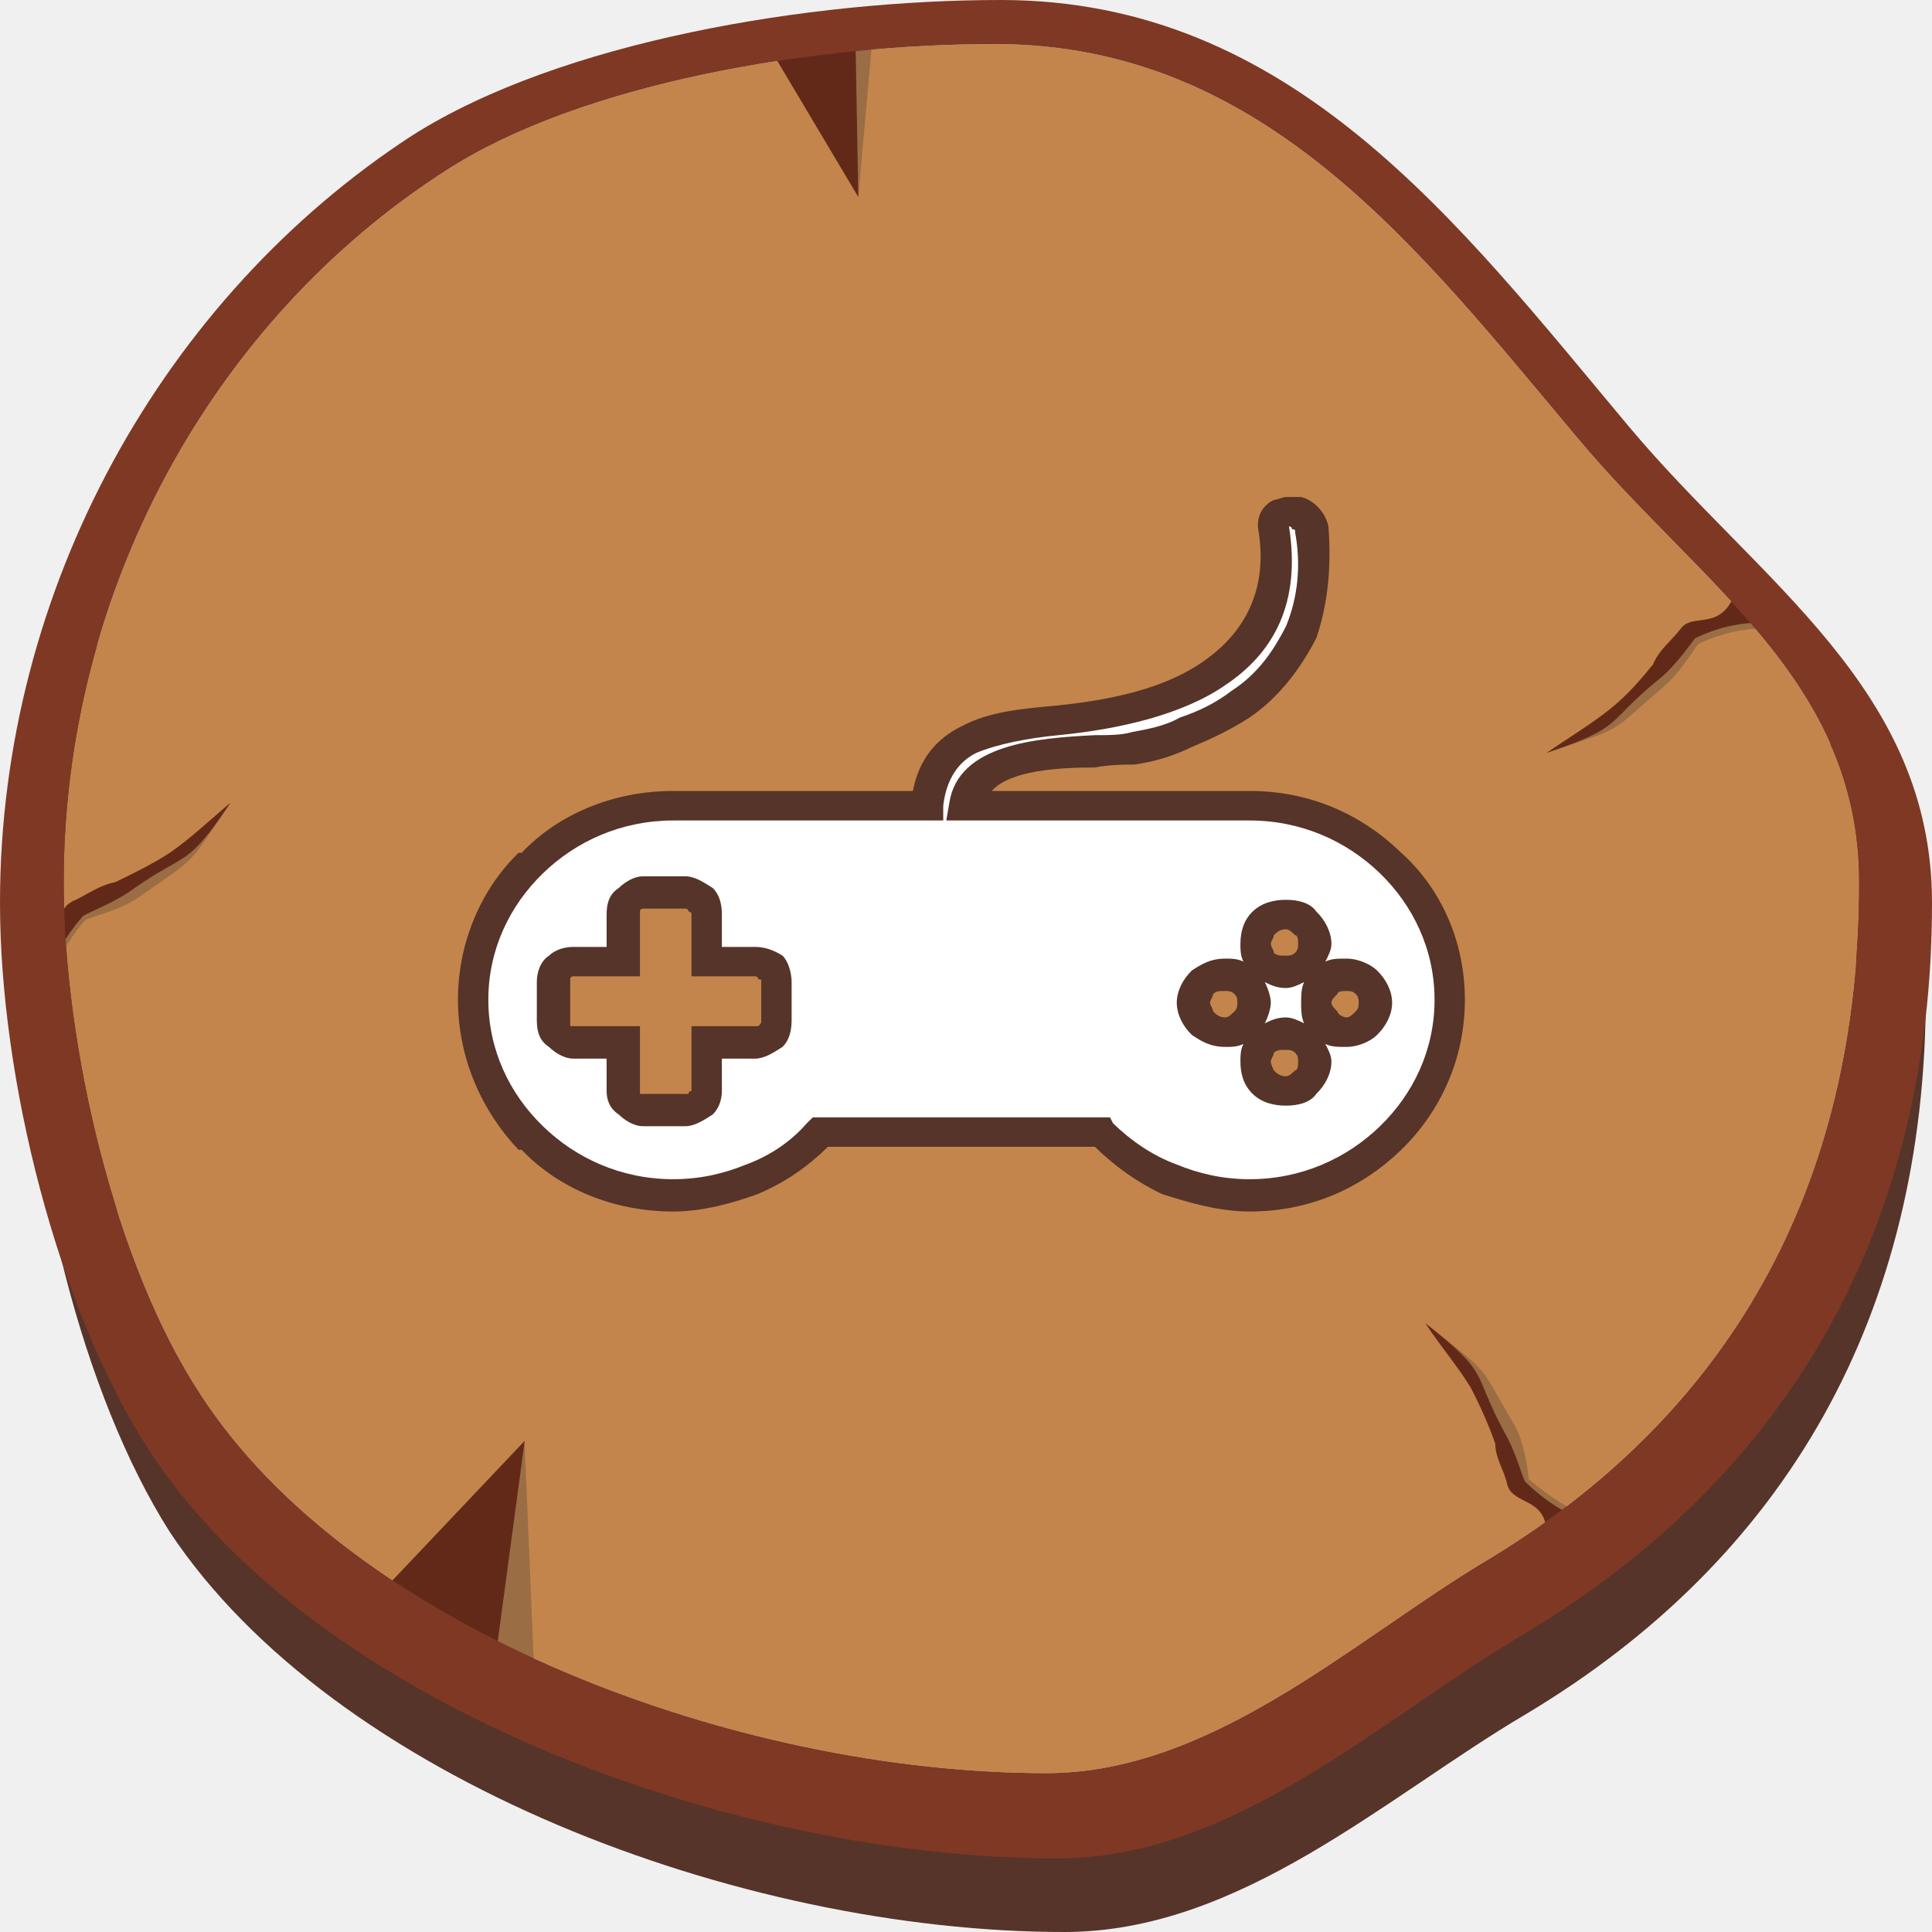
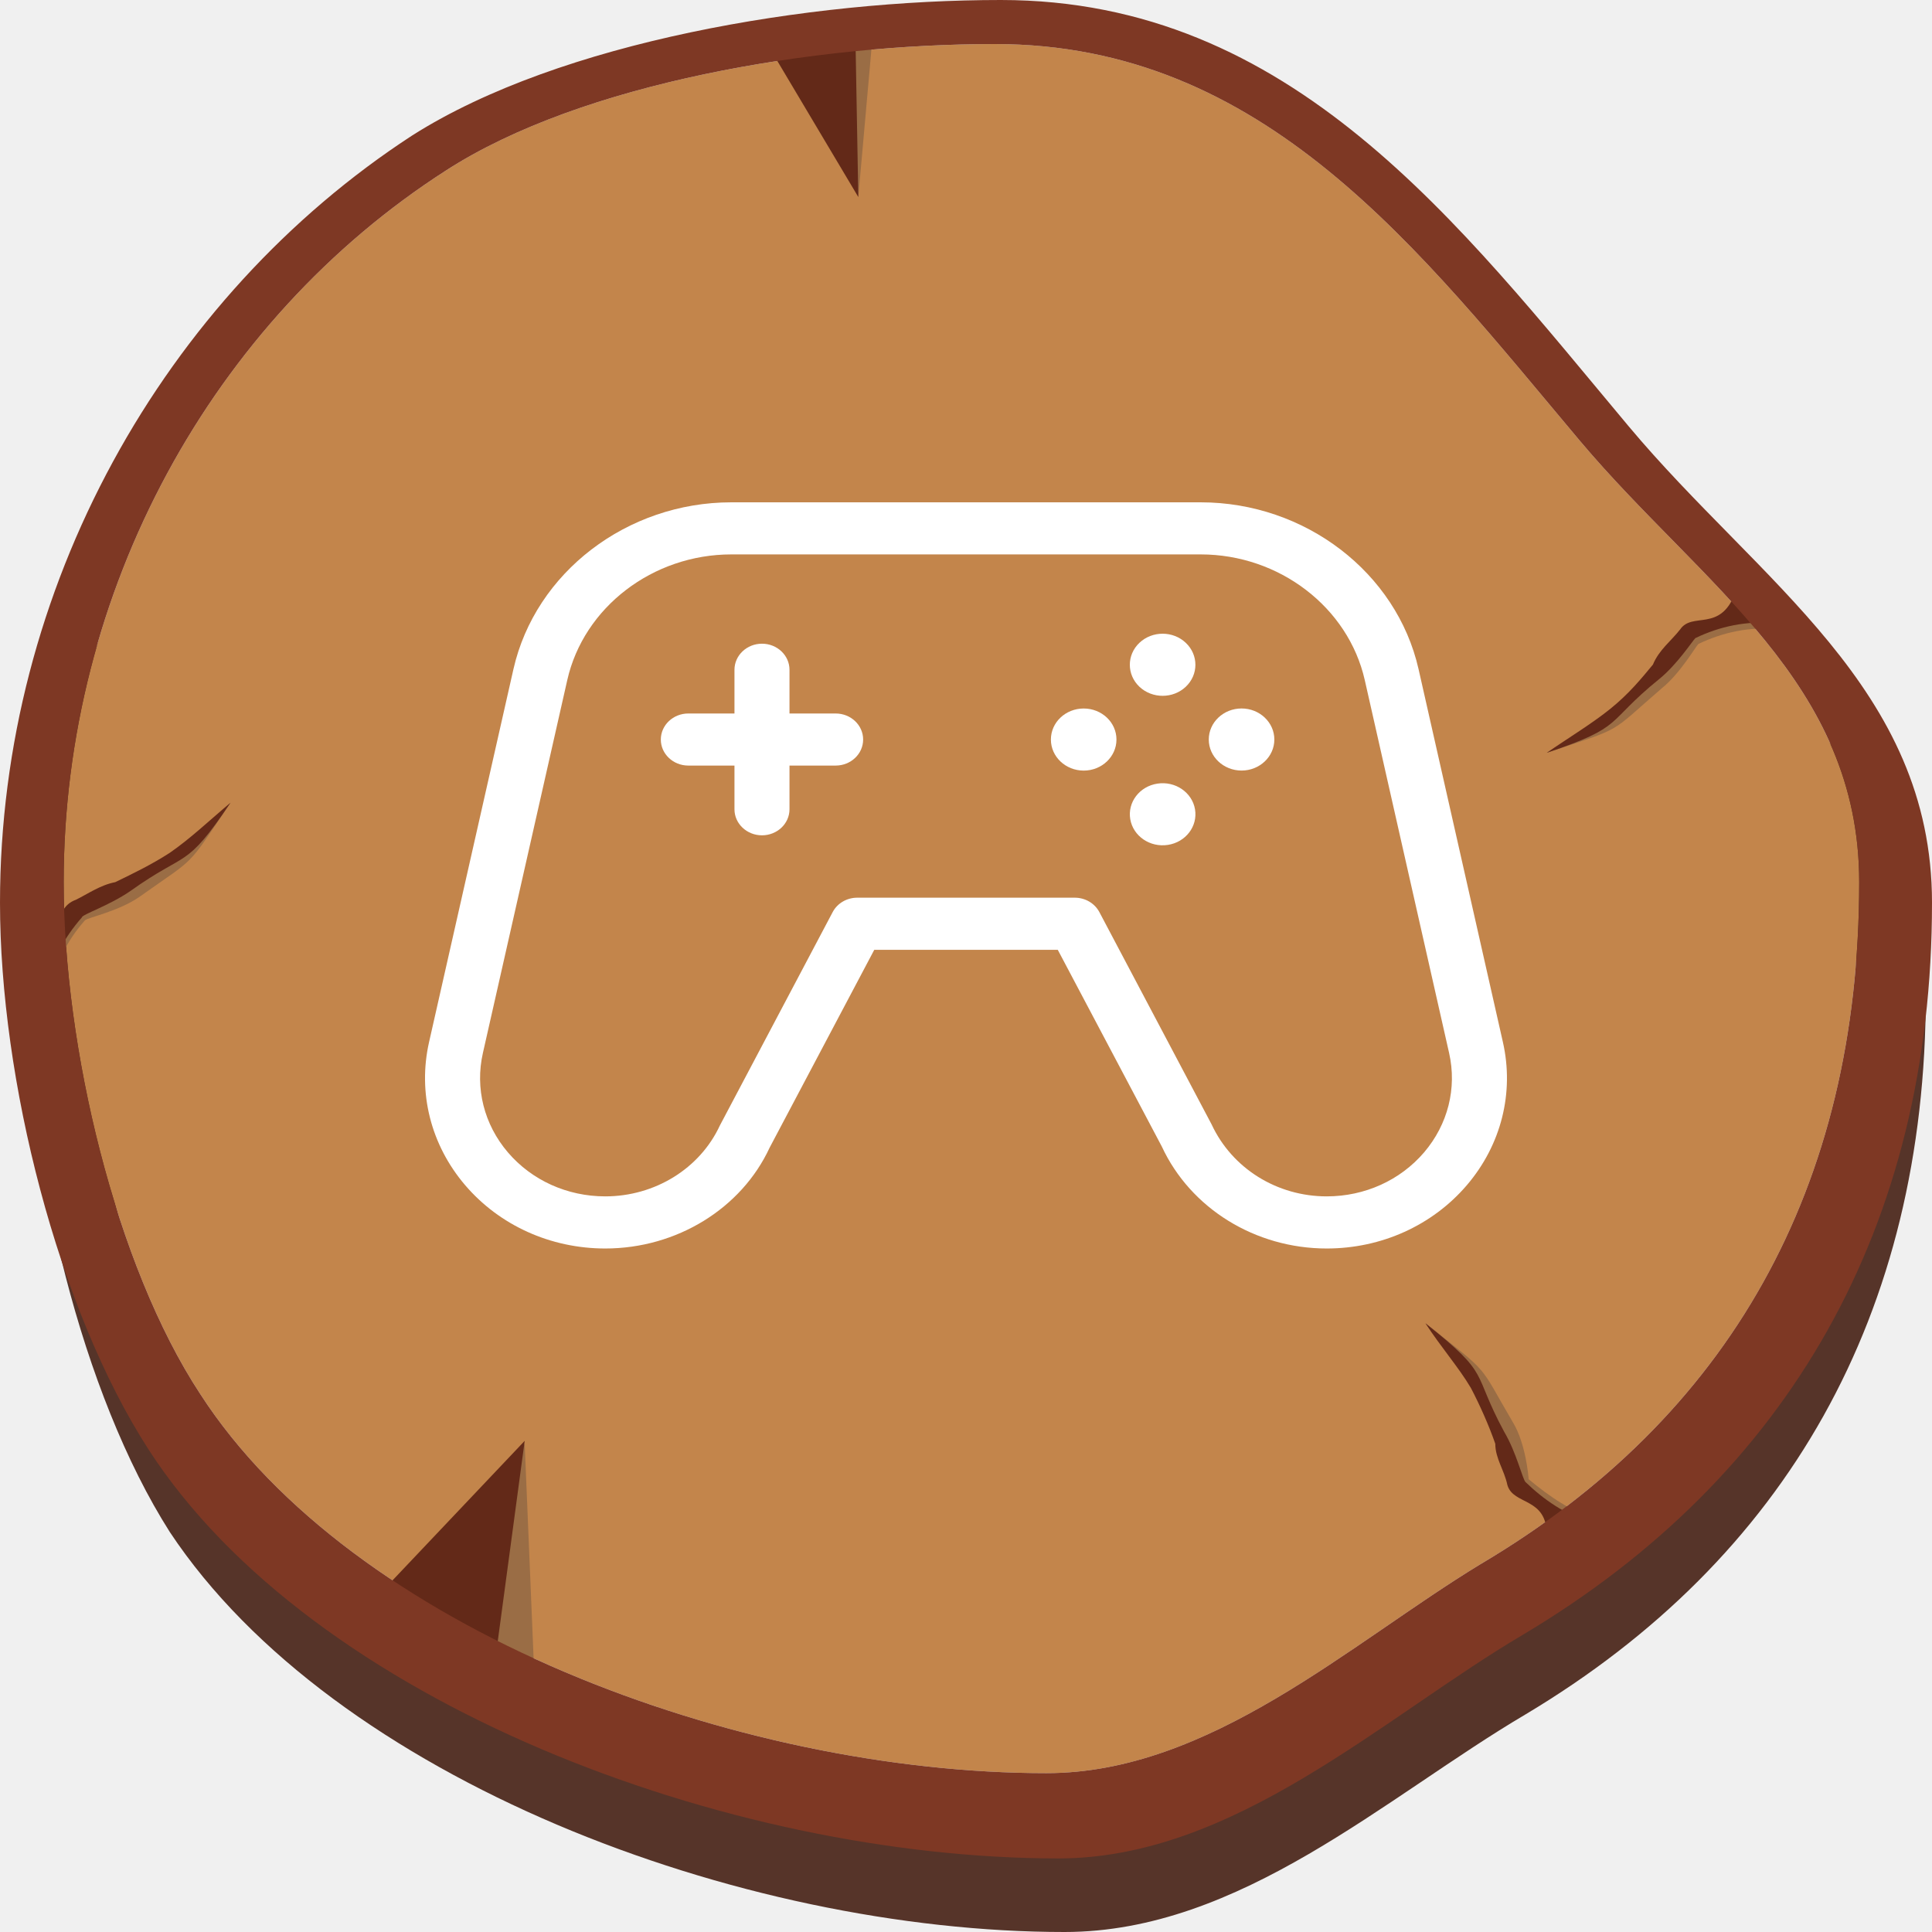
<svg xmlns="http://www.w3.org/2000/svg" width="50" height="50" viewBox="0 0 50 50" fill="none">
  <path fill-rule="evenodd" clip-rule="evenodd" d="M25.98 3.88C32.889 3.88 36.813 9.131 40.893 13.926C43.954 17.655 48.037 20.091 48.037 25.19C48.037 32.953 44.741 38.812 38.384 42.618C35.006 44.597 31.553 47.869 27.316 47.869C19.465 47.869 9.656 44.217 5.73 38.204C3.61 34.93 2.275 29.451 2.275 25.19C2.275 17.807 6.122 10.883 12.009 7.079C15.542 4.795 21.507 3.88 25.98 3.88ZM26.136 2.74C33.594 2.74 37.831 8.37 42.151 13.623C45.446 17.503 49.84 20.242 49.84 25.723C49.84 34.017 46.23 40.334 39.481 44.368C35.871 46.498 32.102 50 27.551 50C19.152 50 8.634 46.042 4.395 39.649C2.119 36.073 0.706 30.213 0.706 25.723C0.706 17.731 4.788 10.35 11.224 6.24C14.913 3.804 21.351 2.74 26.136 2.74Z" fill="#563429" />
  <path fill-rule="evenodd" clip-rule="evenodd" d="M25.744 1.14C32.733 1.14 36.734 6.468 40.893 11.415C44.035 15.143 48.116 17.655 48.116 22.83C48.116 30.746 44.741 36.681 38.306 40.486C34.928 42.541 31.317 45.889 27.081 45.889C19.074 45.889 9.105 42.161 5.18 36.073C2.983 32.726 1.648 27.094 1.648 22.83C1.648 15.295 5.495 8.295 11.538 4.415C15.07 2.131 21.113 1.14 25.744 1.14Z" fill="#C3854B" />
  <path fill-rule="evenodd" clip-rule="evenodd" d="M40.031 19.482C40.58 19.102 41.288 18.874 41.837 18.417C42.229 18.111 42.542 17.655 42.856 17.274C43.013 16.971 43.327 16.743 43.562 16.439C43.876 15.982 44.584 16.514 44.976 15.526C45.368 15.755 45.682 15.982 45.995 16.287C45.29 16.21 44.584 16.363 43.954 16.666C43.876 16.743 43.484 17.427 43.013 17.807C41.601 19.026 42.072 18.798 40.031 19.482Z" fill="#9A6D45" />
  <path fill-rule="evenodd" clip-rule="evenodd" d="M40.031 19.482C40.58 19.102 41.209 18.722 41.679 18.341C42.151 17.959 42.464 17.579 42.778 17.199C42.934 16.819 43.248 16.59 43.484 16.287C43.797 15.83 44.506 16.363 44.898 15.371C45.212 15.679 45.604 15.906 45.917 16.134C45.212 16.058 44.506 16.21 43.876 16.514C43.797 16.59 43.405 17.199 42.934 17.579C41.523 18.722 42.072 18.798 40.031 19.482Z" fill="#632918" />
  <path fill-rule="evenodd" clip-rule="evenodd" d="M5.965 20.775C5.416 21.234 5.023 21.842 4.474 22.222C4.003 22.526 3.532 22.755 3.061 22.982C2.669 23.059 2.355 23.287 2.04 23.439C1.491 23.59 1.883 24.43 0.786 24.582C0.942 24.963 1.099 25.342 1.334 25.647C1.413 24.963 1.727 24.354 2.197 23.819C2.275 23.743 3.061 23.59 3.61 23.21C5.102 22.146 4.788 22.526 5.965 20.775Z" fill="#9A6D45" />
  <path fill-rule="evenodd" clip-rule="evenodd" d="M5.965 20.775C5.417 21.234 4.944 21.689 4.395 22.07C3.925 22.374 3.453 22.602 2.983 22.83C2.591 22.906 2.275 23.134 1.962 23.287C1.334 23.515 1.727 24.277 0.706 24.43C0.864 24.809 1.02 25.19 1.178 25.57C1.334 24.886 1.648 24.277 2.119 23.743C2.119 23.667 2.826 23.439 3.375 23.059C4.866 21.995 4.788 22.526 5.965 20.775Z" fill="#632918" />
  <path fill-rule="evenodd" clip-rule="evenodd" d="M13.579 37.365L13.813 42.997L11.146 41.553L13.579 37.365Z" fill="#9A6D45" />
  <path fill-rule="evenodd" clip-rule="evenodd" d="M13.579 37.289L12.873 42.541L10.047 41.017L13.579 37.289Z" fill="#632918" />
  <path fill-rule="evenodd" clip-rule="evenodd" d="M22.213 5.099L22.605 0.684L20.33 1.14L21.507 3.12L22.213 5.099Z" fill="#9A6D45" />
  <path fill-rule="evenodd" clip-rule="evenodd" d="M22.213 5.099L22.135 0.76L19.857 1.14L21.035 3.12L22.213 5.099Z" fill="#632918" />
  <path fill-rule="evenodd" clip-rule="evenodd" d="M36.891 34.246C37.283 34.854 37.911 35.234 38.227 35.845C38.462 36.301 38.619 36.834 38.854 37.289C38.854 37.67 39.09 37.974 39.168 38.356C39.325 38.889 40.109 38.661 40.187 39.649C40.58 39.573 40.971 39.421 41.367 39.345C40.658 39.117 40.109 38.736 39.56 38.281C39.56 38.204 39.481 37.365 39.168 36.834C38.227 35.234 38.619 35.617 36.891 34.246Z" fill="#9A6D45" />
  <path fill-rule="evenodd" clip-rule="evenodd" d="M36.891 34.246C37.283 34.854 37.753 35.389 38.067 35.921C38.306 36.378 38.54 36.909 38.698 37.365C38.698 37.746 38.932 38.049 39.011 38.433C39.168 38.965 40.031 38.736 40.031 39.726C40.423 39.649 40.815 39.497 41.209 39.421C40.501 39.193 39.953 38.812 39.481 38.356C39.403 38.281 39.247 37.595 38.932 37.062C38.067 35.464 38.619 35.617 36.891 34.246Z" fill="#632918" />
-   <path fill-rule="evenodd" clip-rule="evenodd" d="M25.744 1.14C32.733 1.14 36.734 6.468 40.893 11.415C44.035 15.143 48.116 17.655 48.116 22.83C48.116 30.746 44.741 36.681 38.306 40.486C34.928 42.541 31.317 45.889 27.08 45.889C19.074 45.889 9.105 42.161 5.18 36.073C2.983 32.726 1.648 27.094 1.648 22.83C1.648 15.295 5.495 8.295 11.538 4.415C15.07 2.131 21.113 1.14 25.744 1.14ZM25.902 3.84603e-05C33.438 3.84603e-05 37.753 5.783 42.151 11.034C45.526 15.067 50 17.807 50 23.363C50 31.733 46.309 38.204 39.403 42.313C35.793 44.444 31.945 48.096 27.394 48.096C18.838 48.096 8.084 44.065 3.847 37.517C1.491 33.866 0 27.93 0 23.363C0 15.219 4.239 7.686 10.675 3.501C14.521 1.064 20.957 3.84603e-05 25.902 3.84603e-05Z" fill="#7E3824" />
-   <path fill-rule="evenodd" clip-rule="evenodd" d="M34.849 26.71C34.378 26.71 34.066 26.331 34.066 25.95C34.066 25.57 34.378 25.19 34.849 25.19C35.241 25.19 35.636 25.57 35.636 25.95C35.636 26.331 35.241 26.71 34.849 26.71ZM33.281 25.19C32.811 25.19 32.497 24.809 32.497 24.43C32.497 23.973 32.811 23.667 33.281 23.667C33.673 23.667 33.986 23.973 33.986 24.43C33.986 24.809 33.673 25.19 33.281 25.19ZM33.281 28.234C32.811 28.234 32.497 27.93 32.497 27.473C32.497 27.094 32.811 26.71 33.281 26.71C33.673 26.71 33.986 27.094 33.986 27.473C33.986 27.93 33.673 28.234 33.281 28.234ZM31.71 26.71C31.239 26.71 30.926 26.331 30.926 25.95C30.926 25.57 31.239 25.19 31.71 25.19C32.102 25.19 32.419 25.57 32.419 25.95C32.419 26.331 32.102 26.71 31.71 26.71ZM20.094 26.407C20.094 26.71 19.857 26.941 19.544 26.941H18.288V28.234C18.288 28.462 18.052 28.766 17.739 28.766H16.64C16.404 28.766 16.091 28.462 16.091 28.234V26.941H14.835C14.521 26.941 14.286 26.71 14.286 26.407V25.417C14.286 25.114 14.521 24.886 14.835 24.886H16.091V23.667C16.091 23.363 16.404 23.134 16.64 23.134H17.739C18.052 23.134 18.288 23.363 18.288 23.667V24.886H19.544C19.857 24.886 20.094 25.114 20.094 25.417V26.407ZM32.338 20.851C32.18 20.851 32.102 20.851 31.945 20.851C31.866 20.851 31.788 20.851 31.71 20.851H24.96C25.196 19.254 28.1 19.558 29.276 19.331C30.299 19.178 31.239 18.722 32.102 18.187C33.673 17.199 34.144 15.447 33.908 13.699C33.83 13.091 32.889 13.091 32.967 13.699C33.438 17.199 30.377 18.341 27.316 18.646C25.666 18.798 24.174 19.026 24.018 20.851H17.739C17.66 20.851 17.66 20.851 17.66 20.851C17.582 20.851 17.504 20.851 17.426 20.851C14.521 20.851 12.245 23.059 12.245 25.874C12.245 28.69 14.521 30.898 17.426 30.898C18.916 30.898 20.251 30.289 21.193 29.298H28.57C29.514 30.289 30.847 30.898 32.338 30.898C35.162 30.898 37.519 28.69 37.519 25.874C37.519 23.059 35.162 20.851 32.338 20.851Z" fill="white" />
-   <path d="M34.614 26.178C34.614 26.255 34.771 26.331 34.85 26.331C34.928 26.331 35.006 26.255 35.084 26.178C35.162 26.102 35.162 26.026 35.162 25.95C35.162 25.874 35.162 25.798 35.084 25.723C35.006 25.647 34.928 25.647 34.85 25.647C34.771 25.647 34.614 25.647 34.614 25.723C34.536 25.798 34.457 25.874 34.457 25.95C34.457 26.026 34.536 26.102 34.614 26.178ZM32.967 24.657C33.045 24.733 33.124 24.733 33.281 24.733C33.359 24.733 33.438 24.733 33.517 24.657C33.595 24.582 33.595 24.506 33.595 24.43C33.595 24.354 33.595 24.202 33.517 24.202C33.438 24.126 33.359 24.049 33.281 24.049C33.124 24.049 33.045 24.126 32.967 24.202C32.967 24.277 32.889 24.354 32.889 24.43C32.889 24.506 32.967 24.582 32.967 24.657ZM32.967 27.702C33.045 27.778 33.124 27.854 33.281 27.854C33.359 27.854 33.438 27.778 33.517 27.702C33.595 27.702 33.595 27.55 33.595 27.473C33.595 27.397 33.595 27.321 33.517 27.245C33.438 27.17 33.359 27.17 33.281 27.17C33.124 27.17 33.045 27.17 32.967 27.245C32.967 27.321 32.889 27.397 32.889 27.473C32.889 27.55 32.967 27.702 32.967 27.702ZM32.733 25.417C32.811 25.57 32.889 25.798 32.889 25.95C32.889 26.102 32.811 26.331 32.733 26.483C32.889 26.407 33.045 26.331 33.281 26.331C33.438 26.331 33.595 26.407 33.751 26.483C33.673 26.331 33.673 26.102 33.673 25.95C33.673 25.798 33.673 25.57 33.751 25.417C33.595 25.494 33.438 25.57 33.281 25.57C33.045 25.57 32.889 25.494 32.733 25.417ZM31.396 26.178C31.475 26.255 31.553 26.331 31.71 26.331C31.788 26.331 31.867 26.255 31.945 26.178C32.023 26.102 32.023 26.026 32.023 25.95C32.023 25.874 32.023 25.798 31.945 25.723C31.867 25.647 31.788 25.647 31.71 25.647C31.553 25.647 31.475 25.647 31.396 25.723C31.396 25.798 31.317 25.874 31.317 25.95C31.317 26.026 31.396 26.102 31.396 26.178ZM31.71 27.094C31.317 27.094 31.083 26.941 30.847 26.786C30.612 26.558 30.455 26.255 30.455 25.95C30.455 25.647 30.612 25.342 30.847 25.114C31.083 24.963 31.317 24.809 31.71 24.809C31.867 24.809 32.023 24.809 32.18 24.886C32.102 24.733 32.102 24.582 32.102 24.43C32.102 24.126 32.18 23.819 32.419 23.59C32.654 23.363 32.967 23.287 33.281 23.287C33.595 23.287 33.908 23.363 34.066 23.59C34.3 23.819 34.457 24.126 34.457 24.43C34.457 24.582 34.379 24.733 34.3 24.886C34.457 24.809 34.614 24.809 34.85 24.809C35.162 24.809 35.48 24.963 35.636 25.114C35.871 25.342 36.028 25.647 36.028 25.95C36.028 26.255 35.871 26.558 35.636 26.786C35.48 26.941 35.162 27.094 34.85 27.094C34.614 27.094 34.457 27.094 34.3 27.018C34.379 27.17 34.457 27.321 34.457 27.473C34.457 27.778 34.3 28.081 34.066 28.31C33.908 28.538 33.595 28.614 33.281 28.614C32.967 28.614 32.654 28.538 32.419 28.31C32.18 28.081 32.102 27.778 32.102 27.473C32.102 27.321 32.102 27.17 32.18 27.018C32.023 27.094 31.867 27.094 31.71 27.094ZM19.622 26.558C19.701 26.483 19.701 26.483 19.701 26.407V25.417C19.701 25.342 19.701 25.342 19.622 25.342C19.622 25.266 19.544 25.266 19.544 25.266H18.288H17.896V24.886V23.667C17.896 23.59 17.818 23.59 17.818 23.59C17.818 23.515 17.74 23.515 17.74 23.515H16.64C16.64 23.515 16.562 23.515 16.562 23.59C16.562 23.59 16.562 23.59 16.562 23.667V24.886V25.266H16.091H14.835C14.835 25.266 14.757 25.266 14.757 25.342C14.757 25.342 14.757 25.342 14.757 25.417V26.407C14.757 26.483 14.757 26.483 14.757 26.558H14.835H16.091H16.562V26.941V28.234C16.562 28.234 16.562 28.234 16.562 28.31H16.64H17.74H17.818C17.818 28.234 17.896 28.234 17.896 28.234V26.941V26.558H18.288H19.544H19.622ZM20.487 26.407C20.487 26.71 20.408 26.941 20.252 27.094C20.016 27.245 19.779 27.397 19.544 27.397H18.682V28.234C18.682 28.462 18.603 28.69 18.446 28.842C18.21 28.995 17.974 29.146 17.74 29.146H16.64C16.404 29.146 16.17 28.995 16.012 28.842C15.777 28.69 15.699 28.462 15.699 28.234V27.397H14.835C14.6 27.397 14.365 27.245 14.207 27.094C13.971 26.941 13.893 26.71 13.893 26.407V25.417C13.893 25.19 13.971 24.886 14.207 24.733C14.365 24.582 14.6 24.506 14.835 24.506H15.699V23.667C15.699 23.363 15.777 23.135 16.012 22.982C16.17 22.83 16.404 22.679 16.64 22.679H17.74C17.974 22.679 18.21 22.83 18.446 22.982C18.603 23.135 18.682 23.363 18.682 23.667V24.506H19.544C19.779 24.506 20.016 24.582 20.252 24.733C20.408 24.886 20.487 25.19 20.487 25.417V26.407ZM31.945 20.47C32.102 20.47 32.18 20.47 32.338 20.47C33.908 20.47 35.242 21.078 36.264 22.07C37.283 22.982 37.911 24.354 37.911 25.874C37.911 27.397 37.283 28.766 36.264 29.757C35.242 30.746 33.908 31.354 32.338 31.354C31.553 31.354 30.769 31.125 30.062 30.898C29.435 30.593 28.885 30.213 28.335 29.679H21.429C20.879 30.213 20.33 30.593 19.622 30.898C18.994 31.125 18.21 31.354 17.426 31.354C15.856 31.354 14.443 30.746 13.501 29.757H13.421C12.479 28.766 11.852 27.397 11.852 25.874C11.852 24.354 12.479 22.982 13.421 22.07H13.501C14.443 21.078 15.856 20.47 17.426 20.47H17.582H17.66H17.74H23.626C23.783 19.634 24.255 19.102 24.882 18.798C25.588 18.417 26.453 18.341 27.316 18.263C28.806 18.111 30.221 17.807 31.239 17.047C32.18 16.363 32.811 15.295 32.575 13.775C32.497 13.394 32.654 13.091 32.967 12.938C33.045 12.938 33.203 12.862 33.281 12.862C33.438 12.862 33.517 12.862 33.673 12.862C33.987 12.938 34.3 13.242 34.379 13.623C34.457 14.611 34.379 15.602 34.066 16.514C33.673 17.274 33.124 18.035 32.338 18.57C31.867 18.874 31.396 19.102 30.847 19.331C30.377 19.558 29.906 19.71 29.357 19.787C29.119 19.787 28.727 19.787 28.335 19.862C27.394 19.862 26.136 19.939 25.666 20.47H31.71C31.788 20.47 31.867 20.47 31.945 20.47ZM32.338 21.234C32.18 21.234 32.102 21.234 32.023 21.234H31.945H31.867C31.788 21.234 31.788 21.234 31.71 21.234H24.96H24.49L24.569 20.775C24.803 19.254 26.845 19.101 28.335 19.026C28.648 19.026 29.041 19.026 29.276 18.95C29.672 18.874 30.142 18.798 30.534 18.57C31.005 18.417 31.475 18.187 31.867 17.883C32.575 17.427 32.967 16.819 33.281 16.21C33.595 15.447 33.673 14.611 33.517 13.775C33.517 13.699 33.517 13.699 33.438 13.699C33.438 13.623 33.359 13.623 33.359 13.623C33.673 15.602 32.967 16.894 31.71 17.731C30.612 18.494 28.963 18.874 27.394 19.026C26.61 19.101 25.823 19.254 25.274 19.482C24.803 19.71 24.49 20.167 24.411 20.851V21.234H24.018H17.74H17.66H17.582H17.504H17.426C16.091 21.234 14.913 21.765 14.051 22.602C13.187 23.439 12.638 24.582 12.638 25.874C12.638 27.17 13.187 28.31 14.051 29.146C14.913 29.985 16.091 30.518 17.426 30.518C18.131 30.518 18.76 30.365 19.309 30.138C19.938 29.909 20.487 29.526 20.879 29.071L21.035 28.918H21.193H28.57H28.727L28.806 29.071C29.276 29.526 29.828 29.909 30.455 30.138C31.005 30.365 31.632 30.518 32.338 30.518C33.673 30.518 34.85 29.985 35.715 29.146C36.577 28.31 37.126 27.17 37.126 25.874C37.126 24.582 36.577 23.439 35.715 22.602C34.85 21.765 33.673 21.234 32.338 21.234Z" fill="#563429" />
+   <path fill-rule="evenodd" clip-rule="evenodd" d="M25.744 1.14C32.733 1.14 36.734 6.468 40.893 11.415C44.035 15.143 48.116 17.655 48.116 22.83C48.116 30.746 44.741 36.681 38.306 40.486C34.928 42.541 31.317 45.889 27.08 45.889C19.074 45.889 9.105 42.161 5.18 36.073C2.983 32.726 1.648 27.094 1.648 22.83C1.648 15.295 5.495 8.295 11.538 4.415C15.07 2.131 21.113 1.14 25.744 1.14ZM25.902 3.8147e-05C33.438 3.8147e-05 37.753 5.783 42.151 11.034C45.526 15.067 50 17.807 50 23.363C50 31.733 46.309 38.204 39.403 42.313C35.793 44.444 31.945 48.096 27.394 48.096C18.838 48.096 8.084 44.065 3.847 37.517C1.491 33.866 0 27.93 0 23.363C0 15.219 4.239 7.686 10.675 3.501C14.521 1.064 20.957 3.8147e-05 25.902 3.8147e-05Z" fill="#7E3824" />
+   <mask id="path-14-inside-1_674_200" fill="white">
+     <path d="M38.895 26.97L36.712 17.317C36.145 14.816 33.774 13 31.073 13H18.927C16.226 13 13.855 14.816 13.288 17.317L11.104 26.97C10.808 28.28 11.148 29.63 12.038 30.672C12.928 31.713 14.249 32.311 15.664 32.311C17.514 32.311 19.19 31.274 19.918 29.701L22.626 24.581H27.375L30.067 29.671C30.81 31.274 32.486 32.311 34.336 32.311C35.751 32.311 37.072 31.713 37.962 30.672C38.852 29.63 39.192 28.28 38.895 26.97ZM36.855 29.824C36.237 30.547 35.319 30.962 34.336 30.962C33.051 30.962 31.887 30.242 31.355 29.097L28.451 23.604C28.33 23.376 28.084 23.232 27.814 23.232H22.186C21.917 23.232 21.67 23.376 21.55 23.604L18.63 29.128C18.113 30.243 16.948 30.962 15.664 30.962C14.681 30.962 13.763 30.547 13.145 29.824C12.527 29.101 12.291 28.163 12.497 27.253L14.681 17.6C15.107 15.716 16.893 14.348 18.927 14.348H31.073C33.107 14.348 34.893 15.716 35.32 17.6L37.503 27.253C37.709 28.163 37.472 29.1 36.855 29.824Z" />
+   </mask>
+   <path d="M38.895 26.97L40.846 26.529L40.846 26.529L38.895 26.97ZM36.712 17.317L38.662 16.876L38.662 16.875L36.712 17.317ZM13.288 17.317L11.338 16.875L11.338 16.876L13.288 17.317ZM11.104 26.97L9.154 26.529L9.154 26.529L11.104 26.97ZM12.038 30.672L10.518 31.971L10.518 31.971L12.038 30.672ZM19.918 29.701L18.15 28.766L18.125 28.813L18.103 28.861L19.918 29.701ZM22.626 24.581V22.581H21.421L20.858 23.646L22.626 24.581ZM27.375 24.581L29.142 23.646L28.579 22.581H27.375V24.581ZM30.067 29.671L31.881 28.829L31.859 28.782L31.835 28.735L30.067 29.671ZM37.962 30.672L39.482 31.971L39.483 31.971L37.962 30.672ZM36.855 29.824L38.375 31.123L38.376 31.122L36.855 29.824ZM31.355 29.097L33.169 28.255L33.147 28.208L33.123 28.162L31.355 29.097ZM28.451 23.604L26.682 24.538L26.683 24.539L28.451 23.604ZM21.55 23.604L23.318 24.539L23.319 24.537L21.55 23.604ZM18.63 29.128L16.861 28.193L16.837 28.239L16.815 28.287L18.63 29.128ZM12.497 27.253L10.546 26.811L10.546 26.812L12.497 27.253ZM14.681 17.6L12.73 17.159L12.73 17.159L14.681 17.6ZM35.32 17.6L37.27 17.159L37.27 17.158L35.32 17.6ZM37.503 27.253L39.454 26.812L39.454 26.811L37.503 27.253ZM40.846 26.529L38.662 16.876L34.761 17.759L36.945 27.411L40.846 26.529ZM38.662 16.875C37.874 13.395 34.637 11 31.073 11V15C32.91 15 34.416 16.237 34.761 17.759L38.662 16.875ZM31.073 11H18.927V15H31.073V11ZM18.927 11C15.363 11 12.126 13.395 11.338 16.875L15.239 17.759C15.584 16.237 17.089 15 18.927 15V11ZM11.338 16.876L9.154 26.529L13.055 27.411L15.239 17.759L11.338 16.876ZM9.154 26.529C8.716 28.468 9.227 30.46 10.518 31.971L13.559 29.373C13.07 28.8 12.901 28.092 13.055 27.411L9.154 26.529ZM10.518 31.971C11.8 33.472 13.685 34.311 15.664 34.311V30.311C14.813 30.311 14.055 29.953 13.559 29.373L10.518 31.971ZM15.664 34.311C18.237 34.311 20.655 32.87 21.733 30.541L18.103 28.861C17.725 29.677 16.79 30.311 15.664 30.311V34.311ZM21.686 30.636L24.394 25.516L20.858 23.646L18.15 28.766L21.686 30.636ZM22.626 26.581H27.375V22.581H22.626V26.581ZM25.607 25.516L28.299 30.606L31.835 28.735L29.142 23.646L25.607 25.516ZM28.252 30.512C29.342 32.863 31.753 34.311 34.336 34.311V30.311C33.219 30.311 32.278 29.685 31.881 28.829L28.252 30.512ZM34.336 34.311C36.314 34.311 38.199 33.473 39.482 31.971L36.441 29.373C35.945 29.953 35.187 30.311 34.336 30.311V34.311ZM39.483 31.971C40.773 30.46 41.285 28.469 40.846 26.529L36.945 27.411C37.099 28.092 36.93 28.8 36.441 29.373L39.483 31.971ZM35.334 28.525C35.11 28.787 34.755 28.962 34.336 28.962V32.962C35.882 32.962 37.364 32.307 38.375 31.123L35.334 28.525ZM34.336 28.962C33.796 28.962 33.359 28.664 33.169 28.255L29.541 29.939C30.414 31.82 32.306 32.962 34.336 32.962V28.962ZM33.123 28.162L30.219 22.669L26.683 24.539L29.587 30.032L33.123 28.162ZM30.219 22.671C29.734 21.751 28.784 21.232 27.814 21.232V25.232C27.383 25.232 26.927 25.002 26.682 24.538L30.219 22.671ZM27.814 21.232H22.186V25.232H27.814V21.232ZM22.186 21.232C21.218 21.232 20.267 21.75 19.78 22.672L23.319 24.537C23.073 25.002 22.616 25.232 22.186 25.232V21.232ZM19.782 22.67L16.861 28.193L20.398 30.062L23.318 24.539L19.782 22.67ZM16.815 28.287C16.645 28.654 16.216 28.962 15.664 28.962V32.962C17.681 32.962 19.581 31.832 20.444 29.969L16.815 28.287ZM15.664 28.962C15.244 28.962 14.89 28.787 14.666 28.525L11.624 31.123C12.636 32.307 14.117 32.962 15.664 32.962V28.962ZM14.666 28.525C14.449 28.27 14.384 27.975 14.447 27.694L10.546 26.812C10.198 28.351 10.606 29.931 11.624 31.123L14.666 28.525ZM14.447 27.694L16.631 18.041L12.73 17.159L10.546 26.811L14.447 27.694ZM16.631 18.041C16.836 17.137 17.756 16.348 18.927 16.348V12.348C16.03 12.348 13.378 14.295 12.73 17.159L16.631 18.041ZM18.927 16.348H31.073V12.348H18.927V16.348ZM31.073 16.348C32.244 16.348 33.164 17.137 33.369 18.042L37.27 17.158C36.622 14.295 33.97 12.348 31.073 12.348V16.348ZM33.369 18.041L35.553 27.694L39.454 26.811L37.27 17.159L33.369 18.041ZM35.553 27.693C35.616 27.974 35.551 28.27 35.334 28.525L38.376 31.122C39.394 29.93 39.802 28.351 39.454 26.812L35.553 27.693Z" fill="white" mask="url(#path-14-inside-1_674_200)" />
+   <path d="M30.688 17.773C31.02 17.459 31.02 16.95 30.688 16.636C30.357 16.322 29.82 16.322 29.488 16.636C29.157 16.95 29.157 17.459 29.488 17.773C29.82 18.086 30.357 18.086 30.688 17.773Z" fill="white" />
+   <path d="M30.224 21.866C30.686 21.796 31.001 21.384 30.927 20.945C30.852 20.507 30.417 20.209 29.954 20.28C29.491 20.35 29.177 20.763 29.251 21.201C29.326 21.639 29.761 21.937 30.224 21.866Z" fill="white" />
+   <path d="M32.132 18.335C31.664 18.335 31.283 18.695 31.283 19.139C31.283 19.582 31.664 19.942 32.132 19.942C32.599 19.942 32.98 19.582 32.98 19.139C32.98 18.695 32.599 18.335 32.132 18.335Z" fill="white" />
+   <path d="M28.046 19.943C28.514 19.943 28.894 19.583 28.894 19.139C28.894 18.695 28.514 18.336 28.046 18.336C27.577 18.336 27.197 18.695 27.197 19.139C27.197 19.583 27.577 19.943 28.046 19.943Z" fill="white" />
+   <mask id="path-20-inside-2_674_200" fill="white">
+     <path d="M21.626 18.465H20.432V17.334C20.432 16.961 20.113 16.659 19.72 16.659C19.327 16.659 19.008 16.962 19.008 17.334V18.465H17.814C17.421 18.465 17.102 18.767 17.102 19.139C17.102 19.511 17.421 19.813 17.814 19.813H19.008V20.944C19.008 21.316 19.327 21.618 19.72 21.618C20.113 21.618 20.432 21.316 20.432 20.944V19.813H21.626C22.02 19.813 22.338 19.511 22.338 19.139C22.338 18.767 22.02 18.465 21.626 18.465Z" />
+   </mask>
+   <path d="M20.432 18.465H18.432V20.465H20.432V18.465ZM19.008 18.465V20.465H21.008V18.465H19.008ZM19.008 19.813H21.008V17.813H19.008V19.813ZM20.432 19.813V17.813H18.432V19.813H20.432ZM22.338 19.139L20.338 19.137V19.139H22.338ZM21.626 16.465H20.432V20.465H21.626V16.465ZM22.432 18.465V17.334H18.432V18.465H22.432ZM22.432 17.334C22.432 15.755 21.113 14.659 19.72 14.659V18.659C19.113 18.659 18.432 18.168 18.432 17.334H22.432ZM19.72 14.659C18.326 14.659 17.008 15.756 17.008 17.334H21.008C21.008 18.167 20.328 18.659 19.72 18.659V14.659ZM17.008 17.334V18.465H21.008V17.334H17.008ZM19.008 16.465H17.814V20.465H19.008V16.465ZM17.814 16.465C16.419 16.465 15.102 17.561 15.102 19.139H19.102C19.102 19.972 18.422 20.465 17.814 20.465V16.465ZM15.102 19.139C15.102 20.717 16.421 21.813 17.814 21.813V17.813C18.421 17.813 19.102 18.305 19.102 19.139H15.102ZM17.814 21.813H19.008V17.813H17.814V21.813ZM17.008 19.813V20.944H21.008V19.813H17.008ZM17.008 20.944C17.008 22.523 18.327 23.618 19.72 23.618V19.618C20.327 19.618 21.008 20.11 21.008 20.944H17.008ZM19.72 23.618C21.114 23.618 22.432 22.521 22.432 20.944H18.432C18.432 20.111 19.112 19.618 19.72 19.618V23.618ZM22.432 20.944V19.813H18.432V20.944H22.432ZM20.432 21.813H21.626V17.813H20.432V21.813ZM21.626 21.813C23.021 21.813 24.338 20.716 24.338 19.139H20.338C20.338 18.306 21.018 17.813 21.626 17.813V21.813ZM24.338 19.141C24.34 17.561 23.02 16.465 21.626 16.465V20.465C21.019 20.465 20.337 19.973 20.338 19.137L24.338 19.141Z" fill="white" mask="url(#path-20-inside-2_674_200)" />
</svg>
